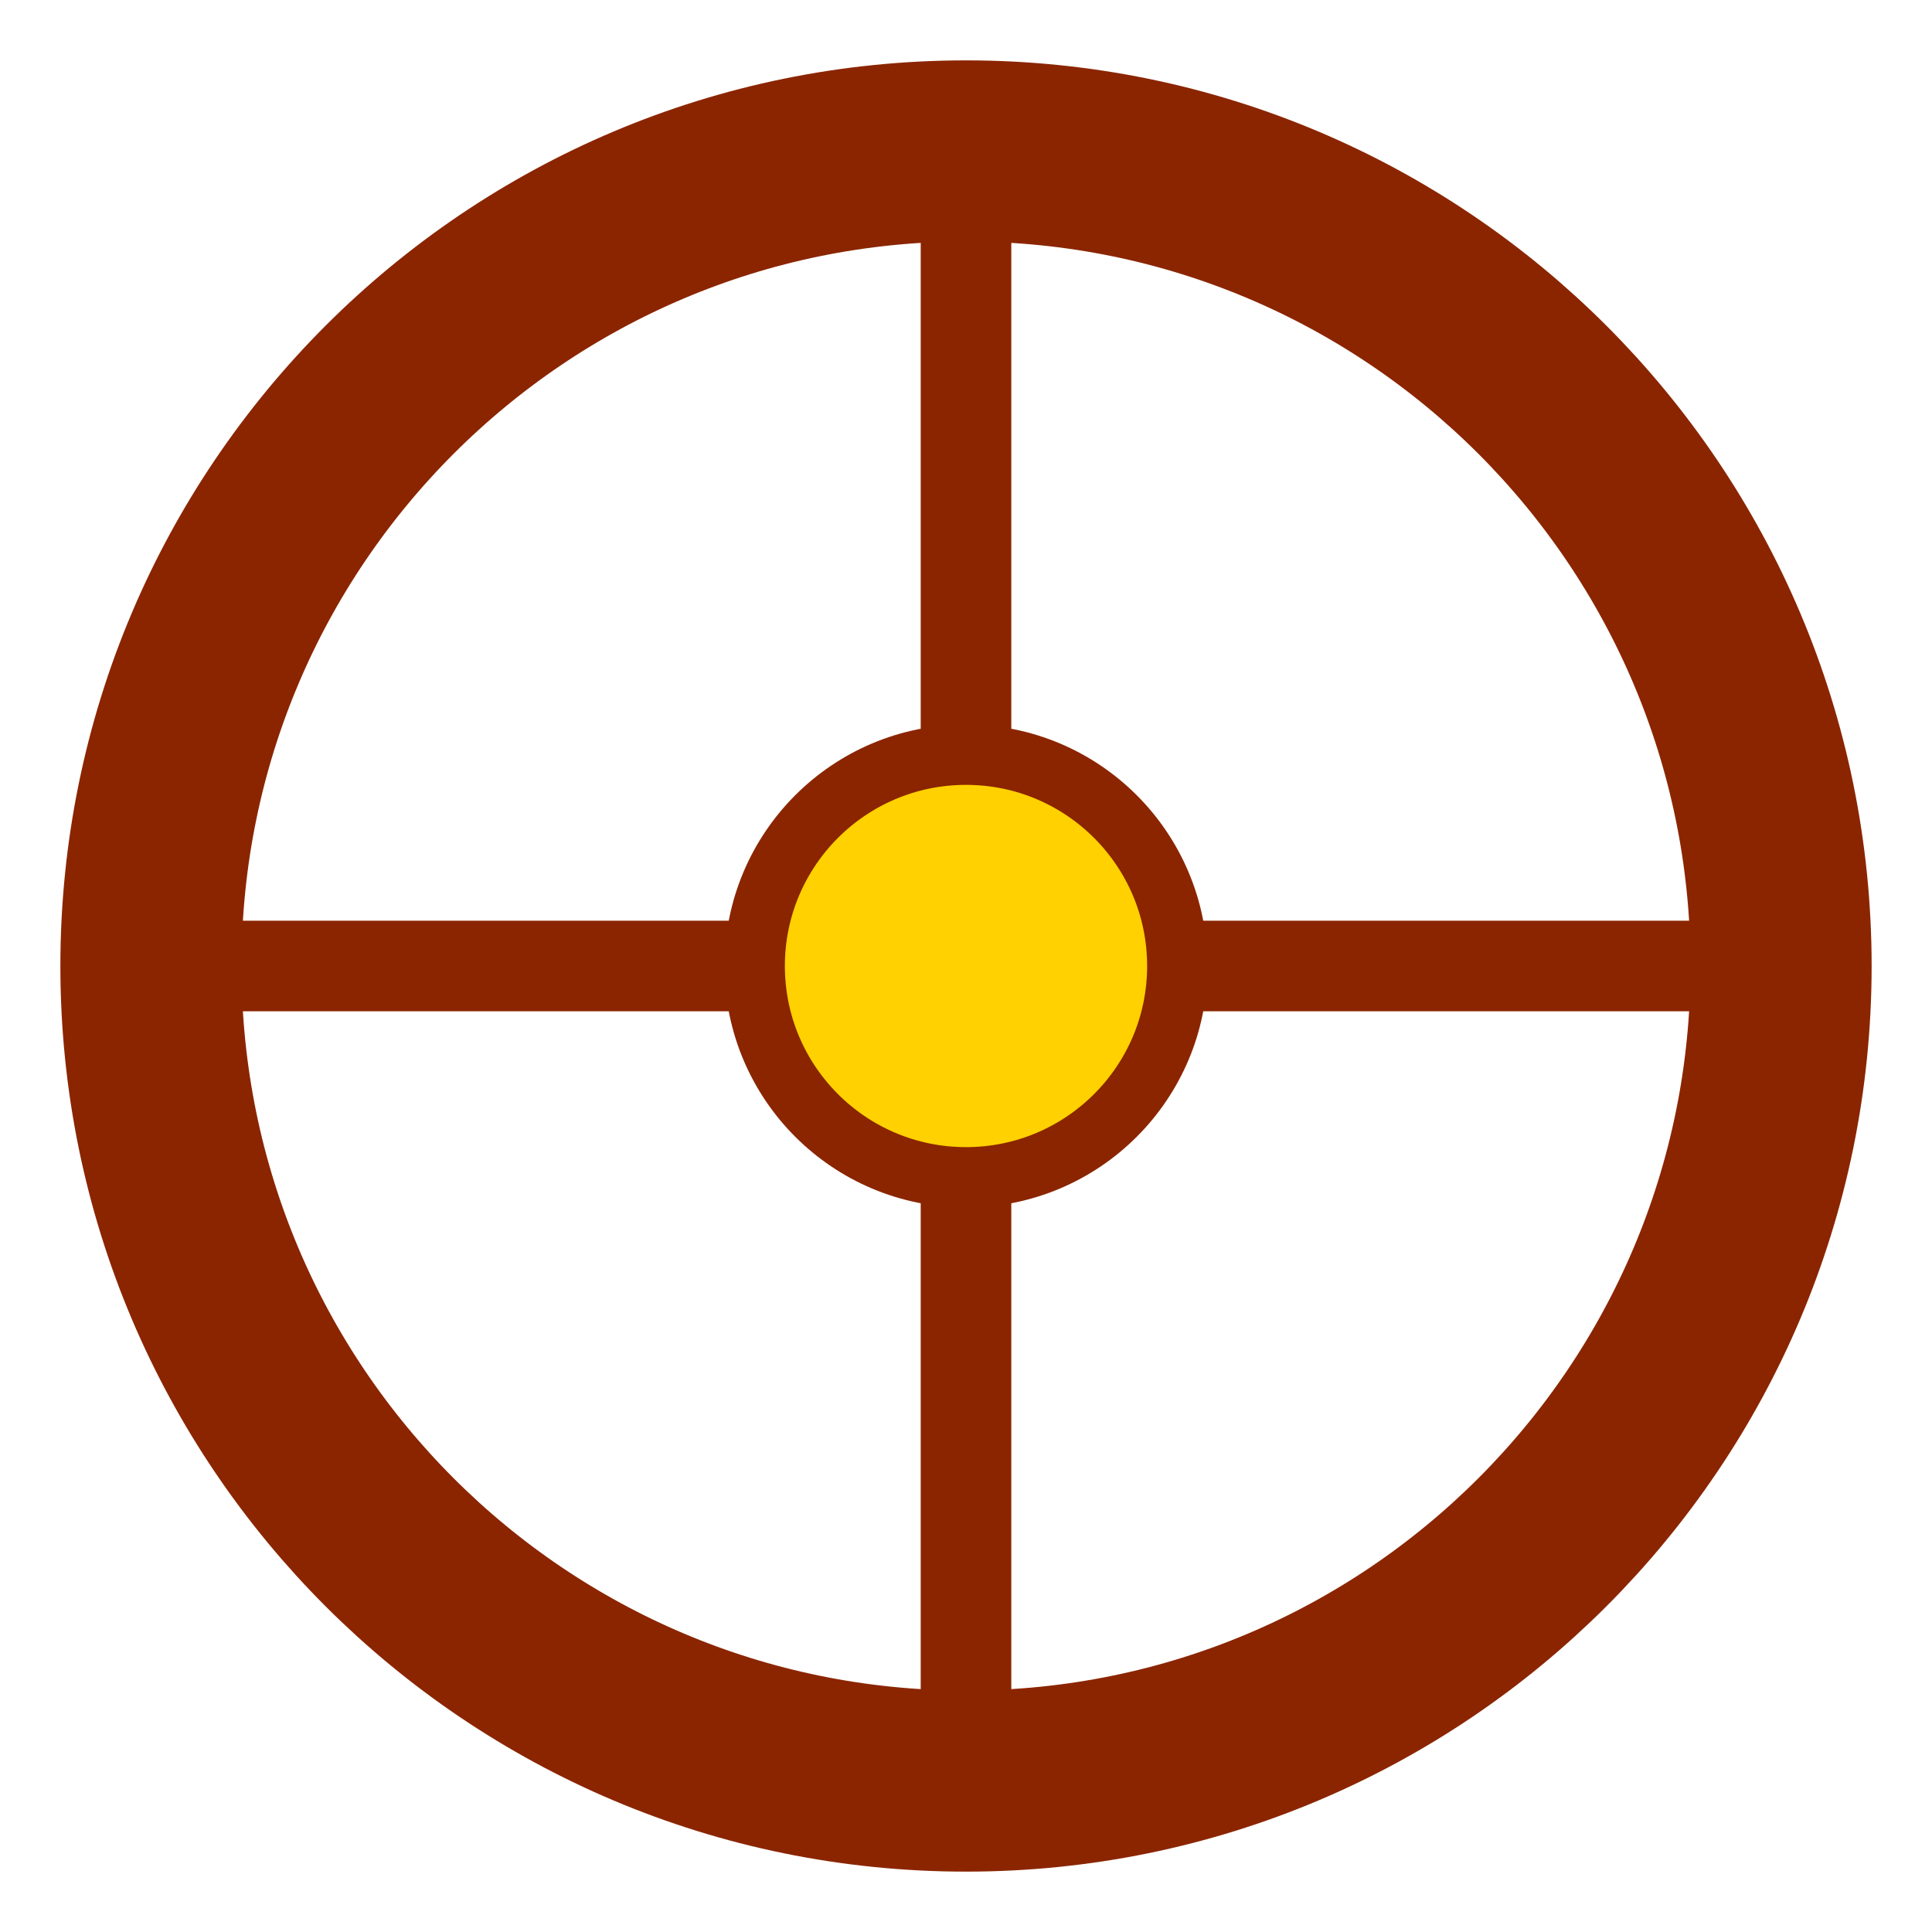
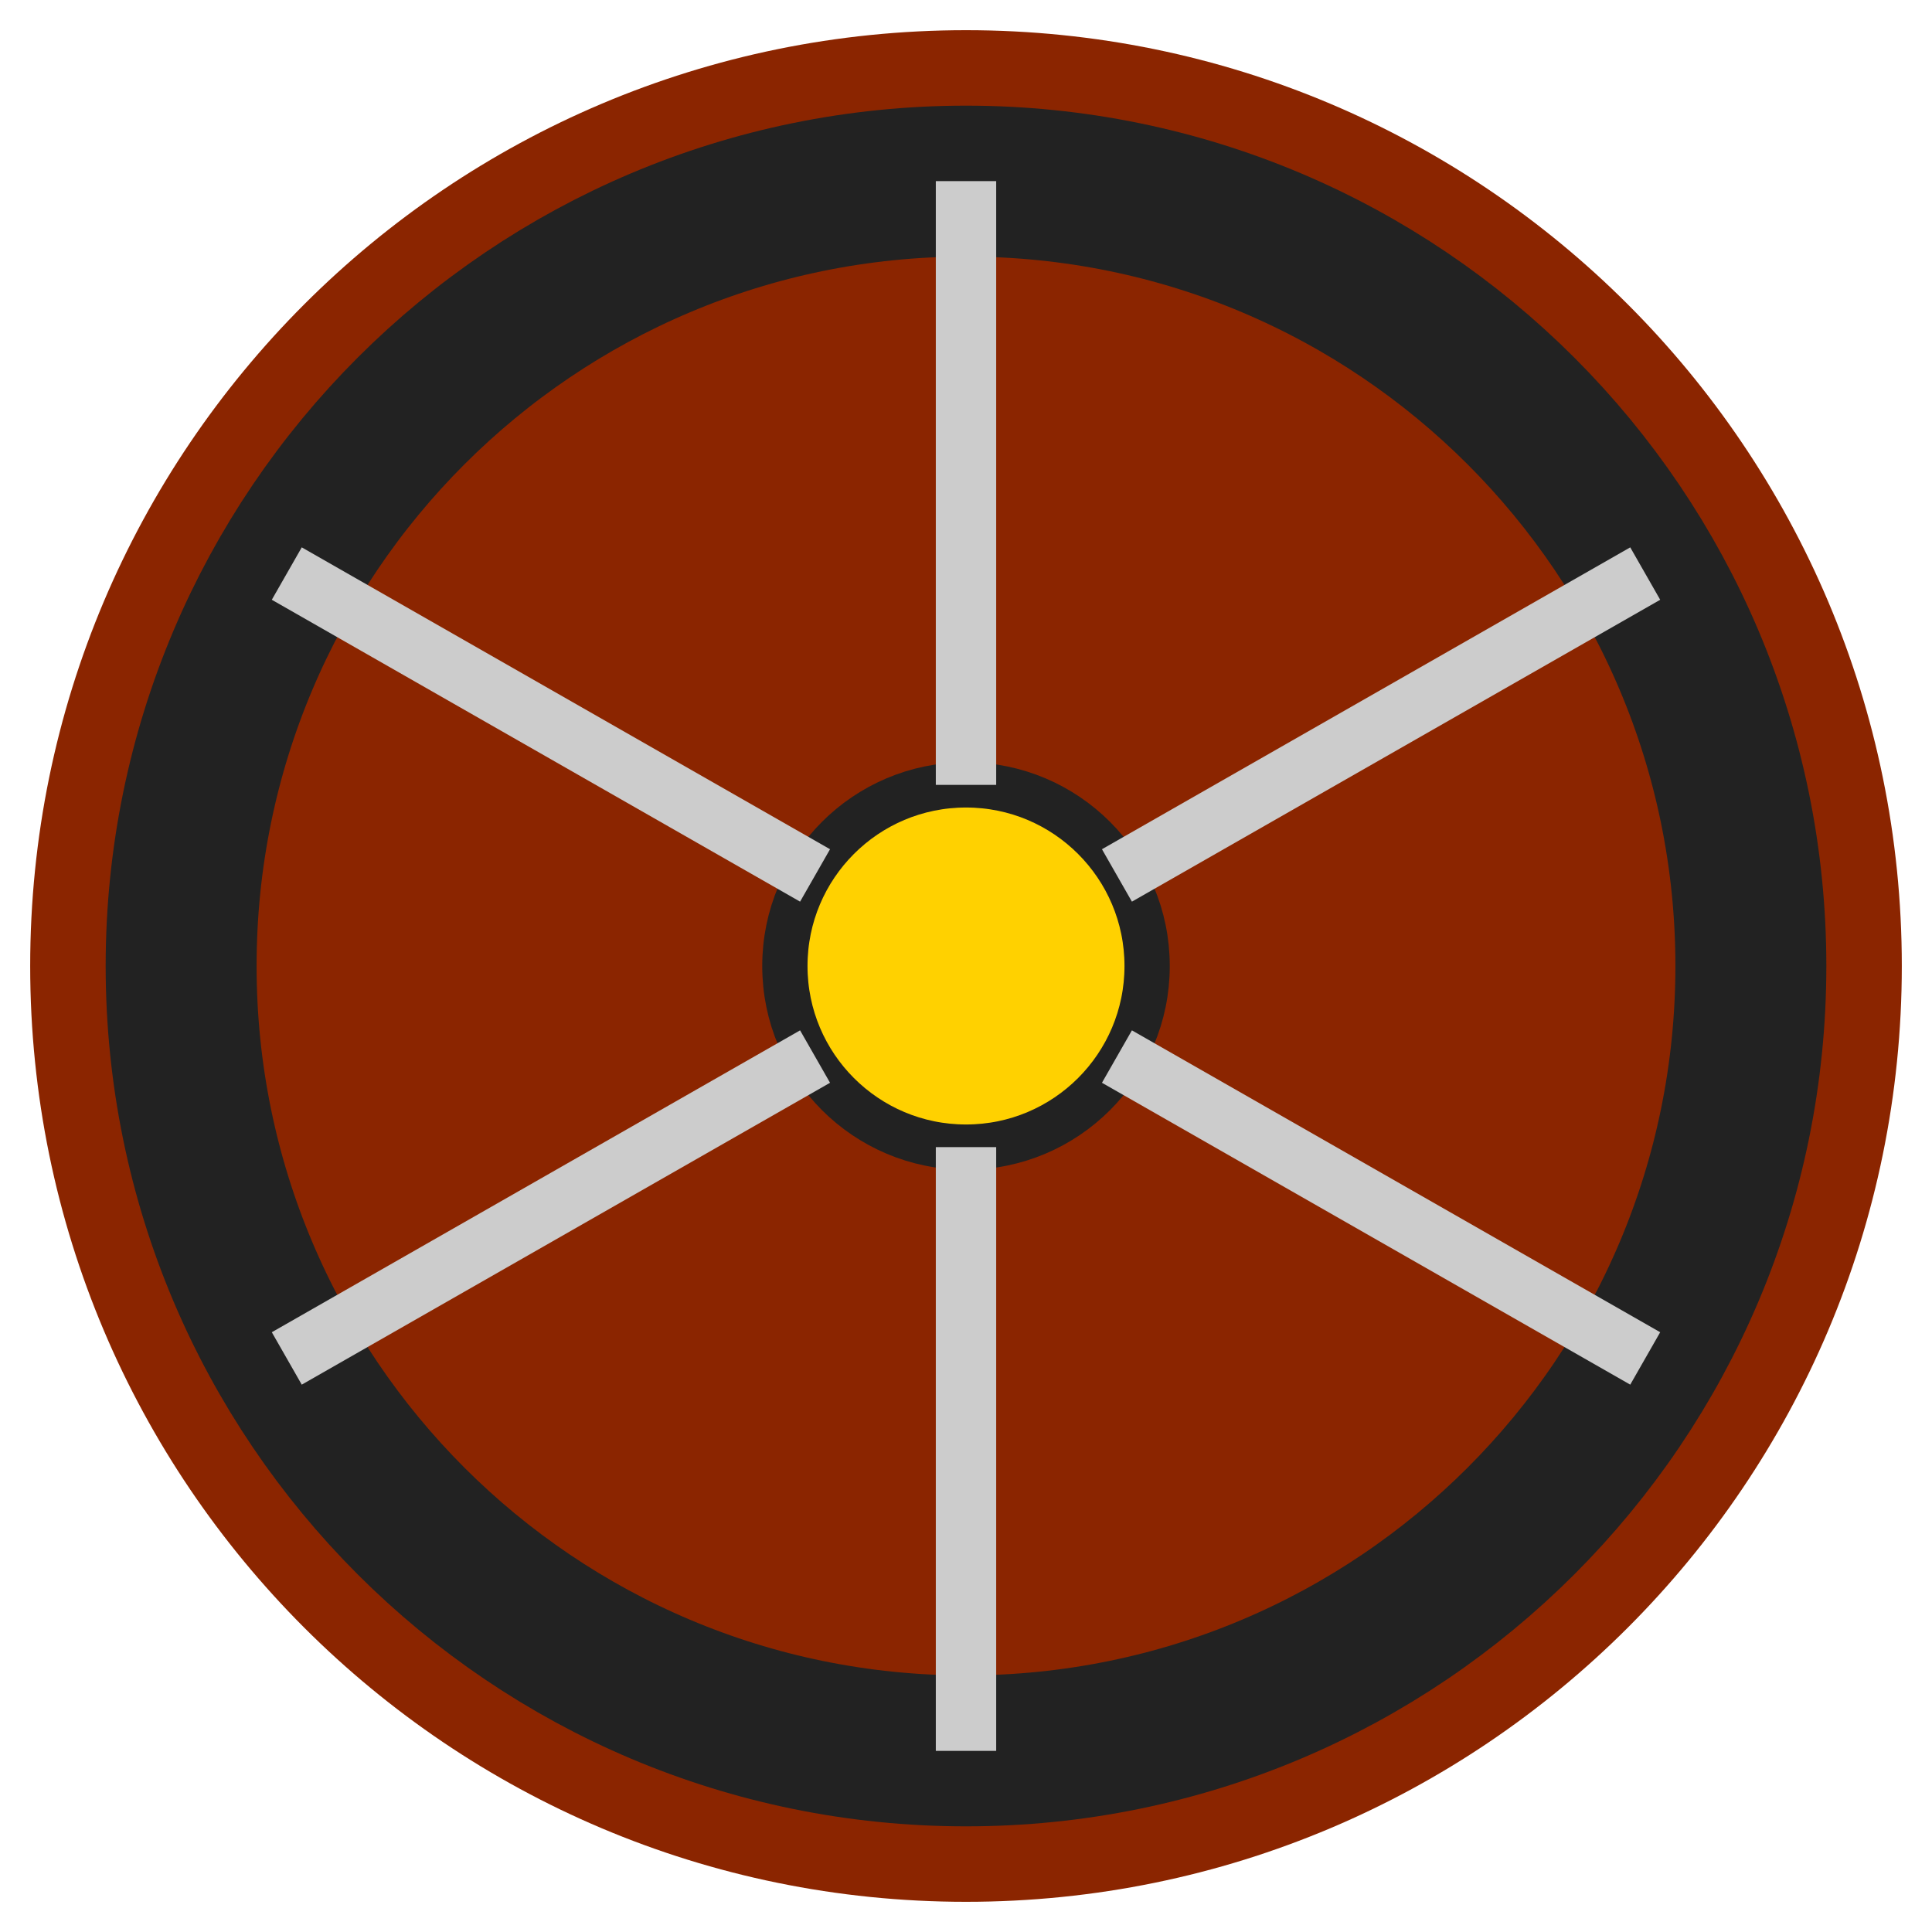
<svg xmlns="http://www.w3.org/2000/svg" viewBox="0 0 64 64">
-   <circle cx="32" cy="32" r="27" fill="none" stroke="#8B2500" stroke-width="6" />
-   <circle cx="32" cy="32" r="7" fill="#FFD100" stroke="#8B2500" stroke-width="2" />
-   <line x1="32" y1="5" x2="32" y2="25" stroke="#8B2500" stroke-width="3" />
-   <line x1="32" y1="39" x2="32" y2="59" stroke="#8B2500" stroke-width="3" />
-   <line x1="5" y1="32" x2="25" y2="32" stroke="#8B2500" stroke-width="3" />
-   <line x1="39" y1="32" x2="59" y2="32" stroke="#8B2500" stroke-width="3" />
+   <circle cx="32" cy="32" r="31" fill="#8B2500" />
+   <circle cx="32" cy="32" r="26" fill="none" stroke="#222" stroke-width="5" />
+   <circle cx="32" cy="32" r="6" fill="#FFD100" stroke="#222" stroke-width="1.5" />
+   <line x1="32" y1="6" x2="32" y2="26" stroke="#CCC" stroke-width="2" />
+   <line x1="32" y1="38" x2="32" y2="58" stroke="#CCC" stroke-width="2" />
+   <line x1="9.5" y1="19" x2="27" y2="29" stroke="#CCC" stroke-width="2" />
+   <line x1="37" y1="35" x2="54.5" y2="45" stroke="#CCC" stroke-width="2" />
+   <line x1="54.5" y1="19" x2="37" y2="29" stroke="#CCC" stroke-width="2" />
+   <line x1="27" y1="35" x2="9.5" y2="45" stroke="#CCC" stroke-width="2" />
</svg>
